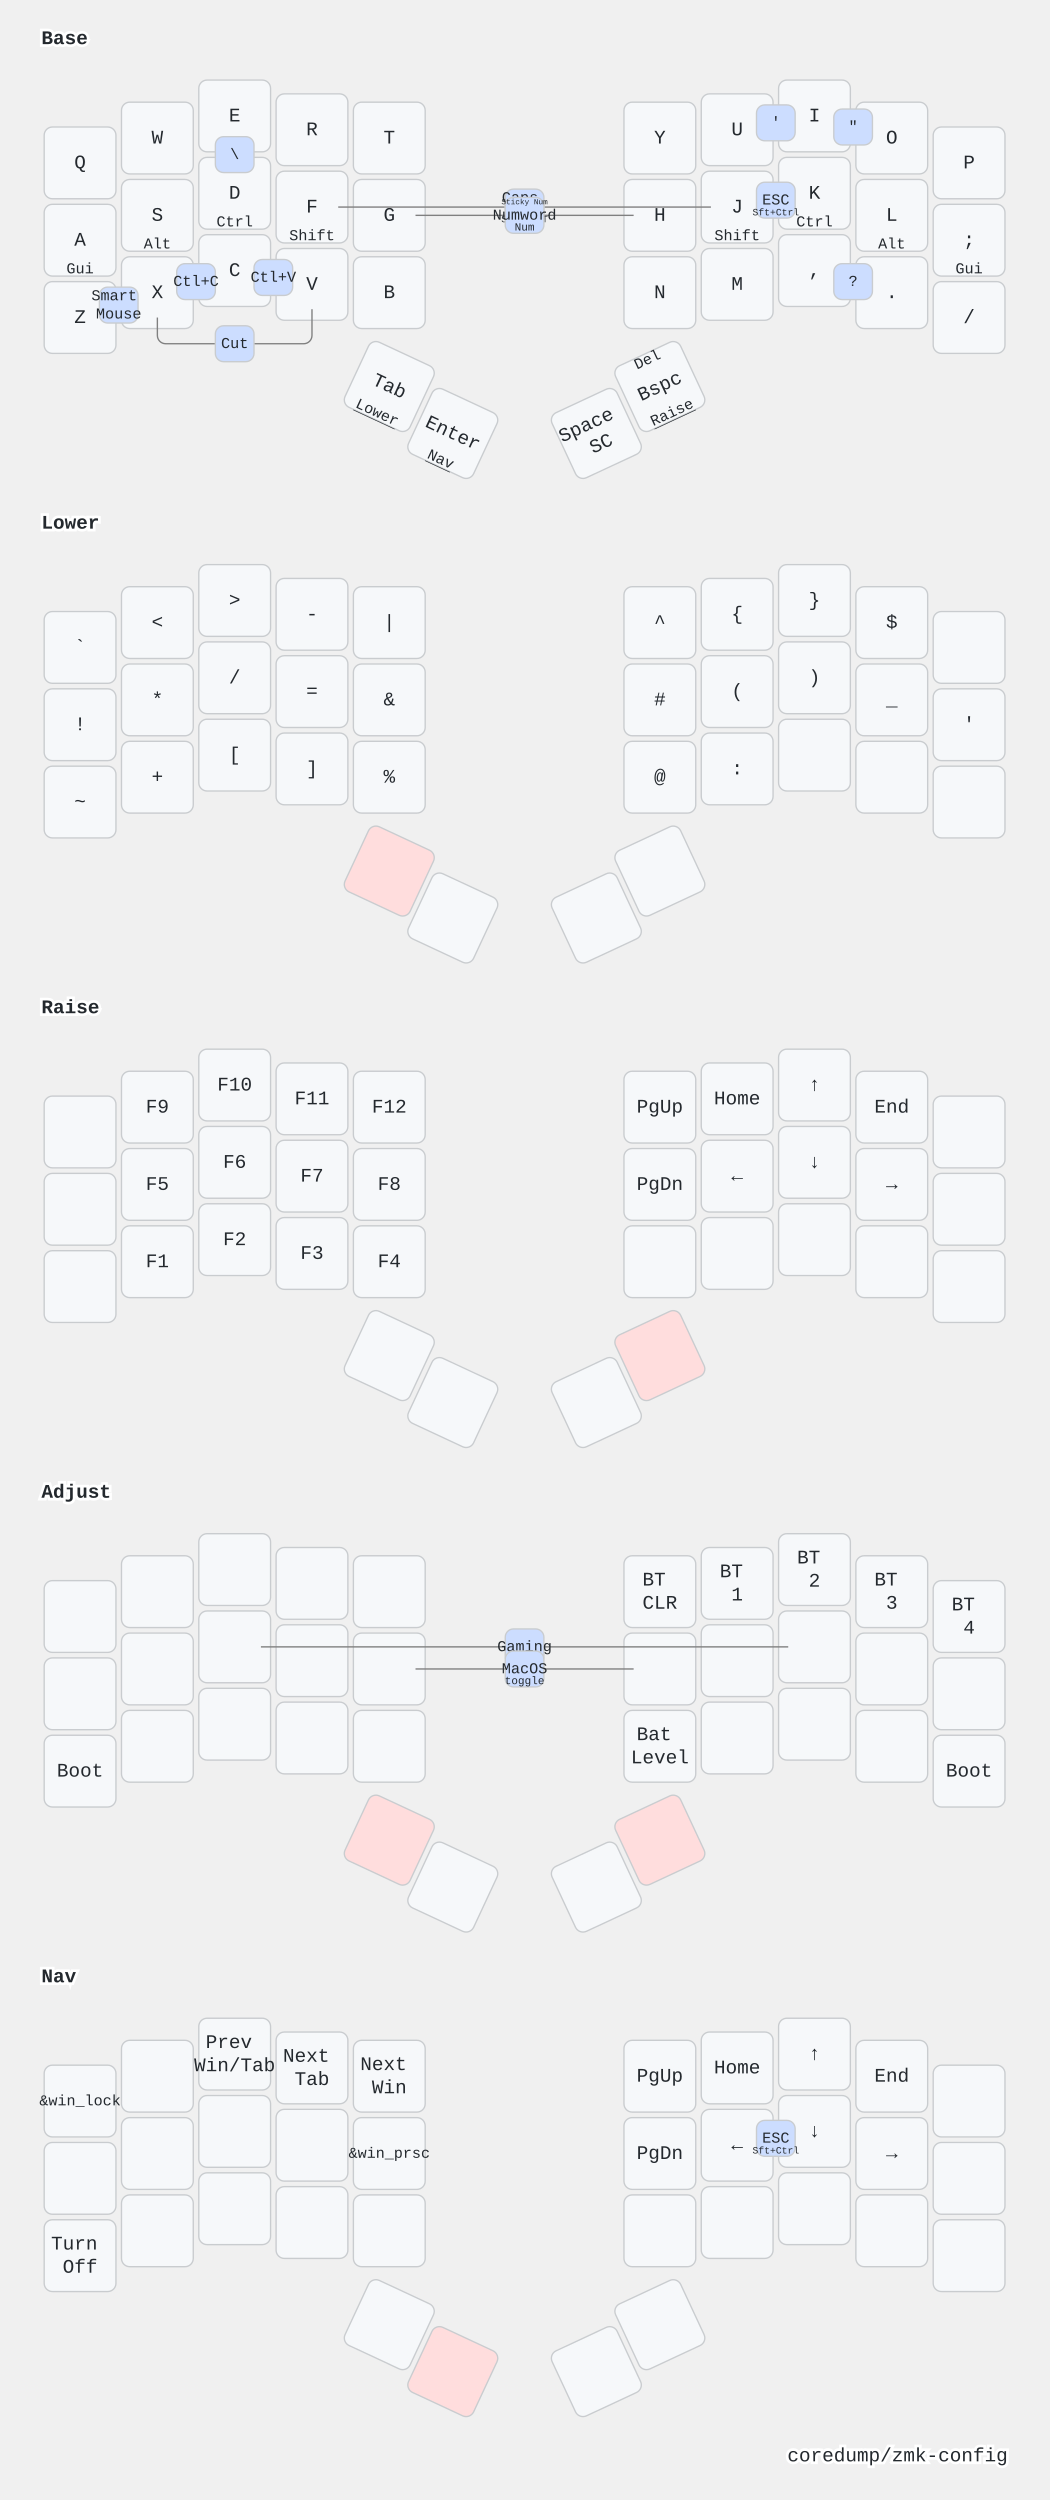
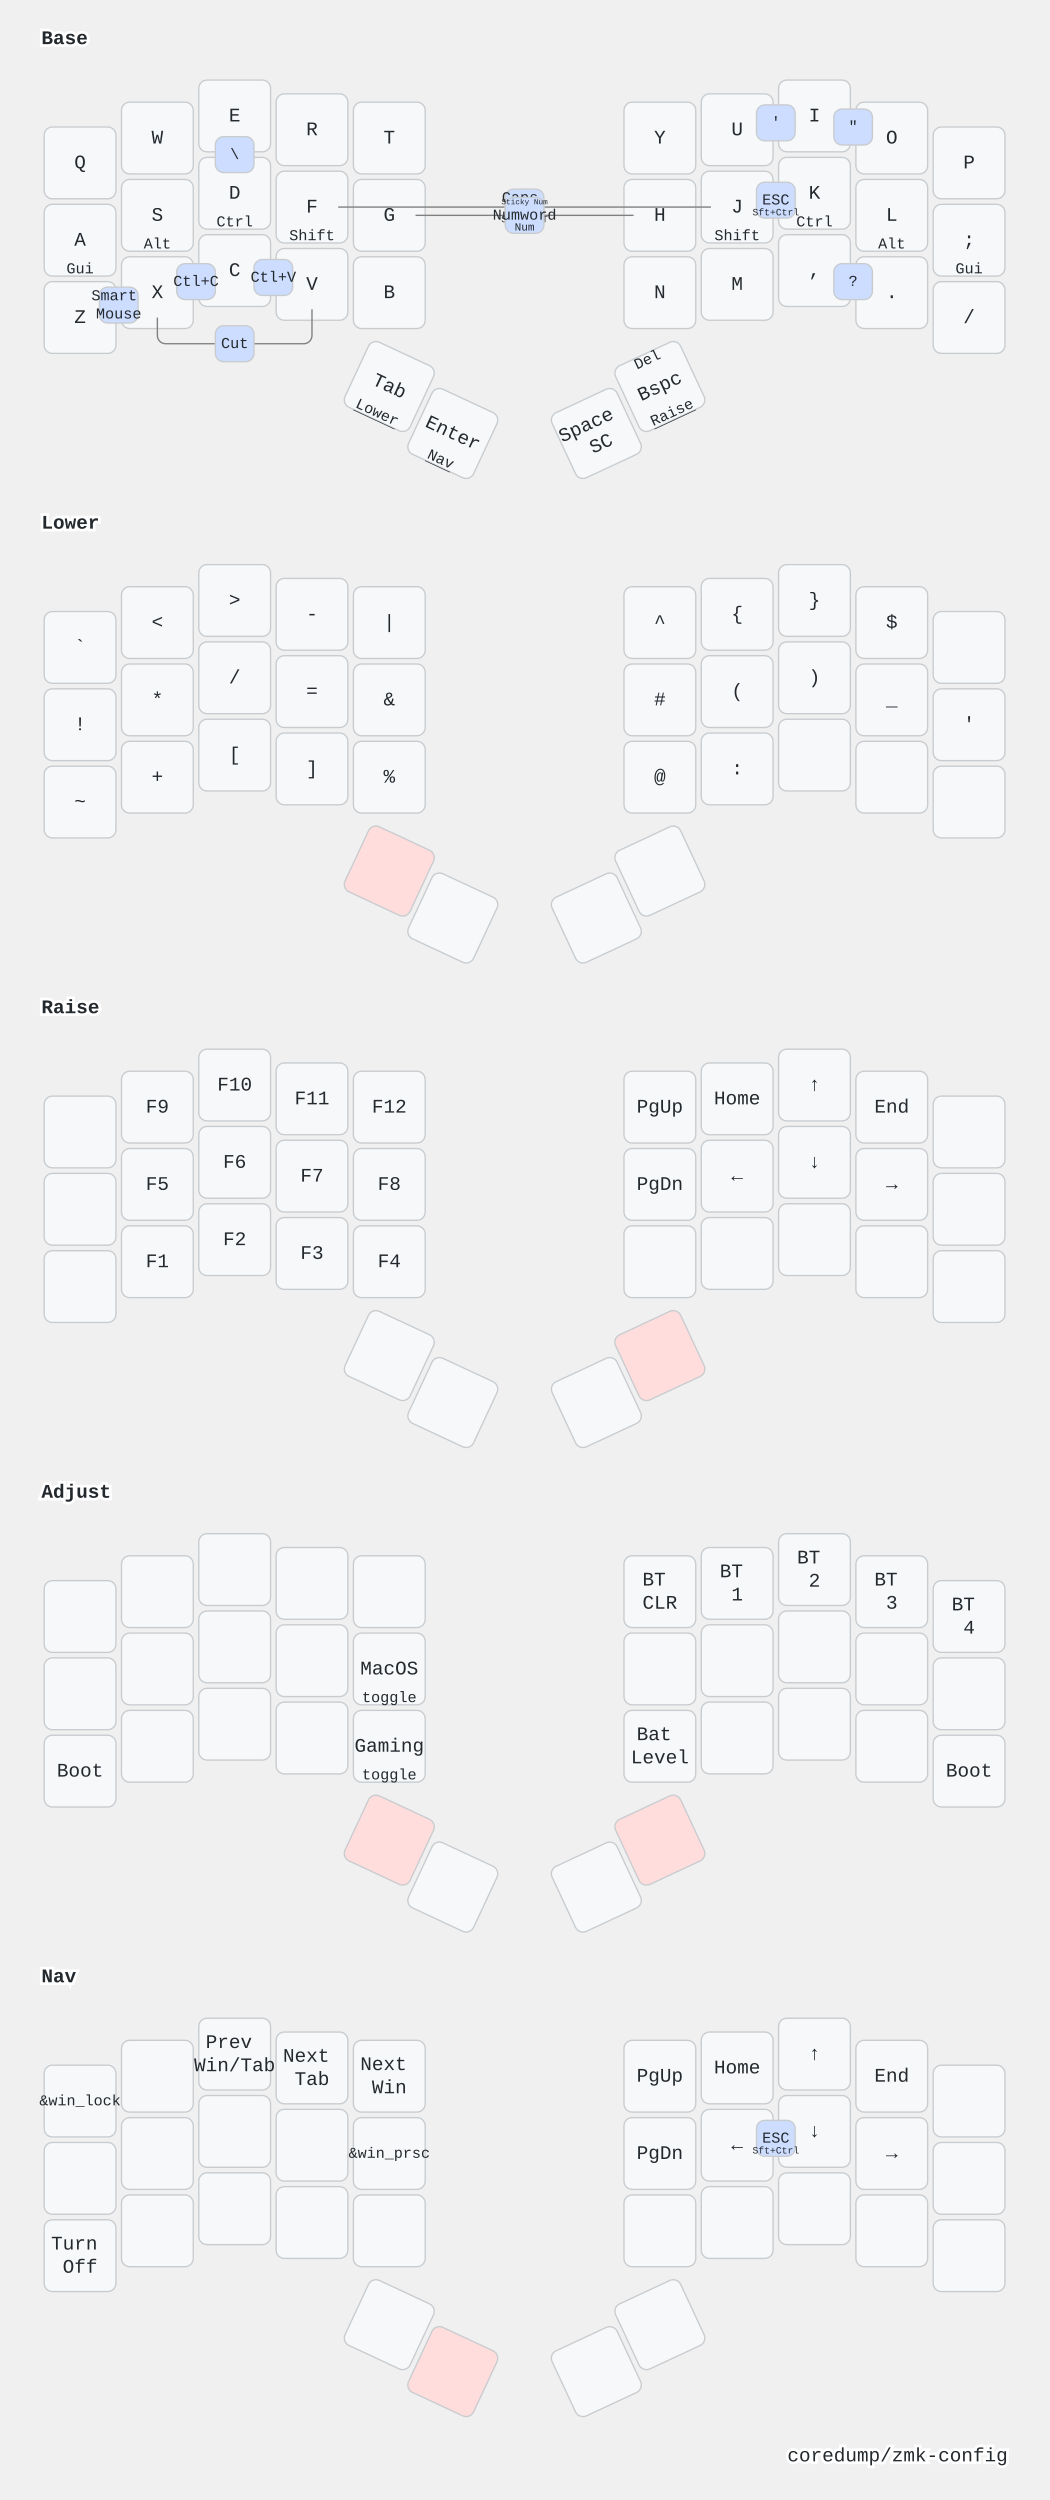
<svg xmlns="http://www.w3.org/2000/svg" width="760" height="1811" viewBox="0 0 760 1811" class="keymap">
  <style>/* inherit to force styles through use tags */
svg path {
    fill: inherit;
}

/* font and background color specifications */
svg.keymap {
    font-family: SFMono-Regular,Consolas,Liberation Mono,Menlo,monospace;
    font-size: 14px;
    font-kerning: normal;
    text-rendering: optimizeLegibility;
    fill: #24292e;
}

/* default key styling */
rect.key {
    fill: #f6f8fa;
}

rect.key, rect.combo {
    stroke: #c9cccf;
    stroke-width: 1;
}

/* default key side styling, only used is draw_key_sides is set */
rect.side {
    filter: brightness(90%);
}

/* color accent for combo boxes */
rect.combo, rect.combo-separate {
    fill: #cdf;
}

/* color accent for held keys */
rect.held, rect.combo.held {
    fill: #fdd;
}

/* color accent for ghost (optional) keys */
rect.ghost, rect.combo.ghost {
    stroke-dasharray: 4, 4;
    stroke-width: 2;
}

text {
    text-anchor: middle;
    dominant-baseline: middle;
}

/* styling for layer labels */
text.label {
    font-weight: bold;
    text-anchor: start;
    stroke: white;
    stroke-width: 4;
    paint-order: stroke;
}

/* styling for optional footer */
text.footer {
    text-anchor: end;
    dominant-baseline: auto;
    stroke: white;
    stroke-width: 4;
    paint-order: stroke;
}

/* styling for combo tap, and key non-tap label text */
text.combo, text.hold, text.shifted, text.left, text.right {
    font-size: 11px;
}

text.hold {
    text-anchor: middle;
    dominant-baseline: auto;
}

text.shifted {
    text-anchor: middle;
    dominant-baseline: hanging;
}

text.left {
    text-anchor: start;
}

text.right {
    text-anchor: end;
}

text.layer-activator {
    text-decoration: underline;
}

/* styling for hold/shifted label text in combo box */
text.combo.hold, text.combo.shifted, text.combo.left, text.combo.right {
    font-size: 8px;
}

/* lighter symbol for transparent keys */
text.trans {
    fill: #7b7e81;
}

/* styling for combo dendrons */
path.combo {
    stroke-width: 1;
    stroke: gray;
    fill: none;
}

/* Start Tabler Icons Cleanup */
/* cannot use height/width with glyphs */
.icon-tabler &gt; path {
    fill: inherit;
    stroke: inherit;
    stroke-width: 2;
}
/* hide tabler's default box */
.icon-tabler &gt; path[stroke="none"][fill="none"] {
    visibility: hidden;
}
/* End Tabler Icons Cleanup */

@media (prefers-color-scheme: dark) {
svg.keymap { fill: #d1d6db; }
rect.key { fill: #3f4750; }
rect.key, rect.combo { stroke: #60666c; }
rect.combo, rect.combo-separate { fill: #1f3d7a; }
rect.held, rect.combo.held { fill: #854747; }
text.label, text.footer { stroke: black; }
text.trans { fill: #7e8184; }
path.combo { stroke: #7f7f7f; }

}</style>
  <g transform="translate(30, 0)" class="layer-Base">
    <text x="0" y="28" class="label" id="Base">Base</text>
    <g transform="translate(0, 56)">
      <g transform="translate(28, 62)" class="key keypos-0">
        <rect rx="6" ry="6" x="-26" y="-26" width="52" height="52" class="key" />
        <text x="0" y="0" class="key tap">Q</text>
      </g>
      <g transform="translate(84, 44)" class="key keypos-1">
        <rect rx="6" ry="6" x="-26" y="-26" width="52" height="52" class="key" />
        <text x="0" y="0" class="key tap">W</text>
      </g>
      <g transform="translate(140, 28)" class="key keypos-2">
        <rect rx="6" ry="6" x="-26" y="-26" width="52" height="52" class="key" />
        <text x="0" y="0" class="key tap">E</text>
      </g>
      <g transform="translate(196, 38)" class="key keypos-3">
        <rect rx="6" ry="6" x="-26" y="-26" width="52" height="52" class="key" />
        <text x="0" y="0" class="key tap">R</text>
      </g>
      <g transform="translate(252, 44)" class="key keypos-4">
        <rect rx="6" ry="6" x="-26" y="-26" width="52" height="52" class="key" />
        <text x="0" y="0" class="key tap">T</text>
      </g>
      <g transform="translate(448, 44)" class="key keypos-5">
        <rect rx="6" ry="6" x="-26" y="-26" width="52" height="52" class="key" />
        <text x="0" y="0" class="key tap">Y</text>
      </g>
      <g transform="translate(504, 38)" class="key keypos-6">
        <rect rx="6" ry="6" x="-26" y="-26" width="52" height="52" class="key" />
        <text x="0" y="0" class="key tap">U</text>
      </g>
      <g transform="translate(560, 28)" class="key keypos-7">
        <rect rx="6" ry="6" x="-26" y="-26" width="52" height="52" class="key" />
        <text x="0" y="0" class="key tap">I</text>
      </g>
      <g transform="translate(616, 44)" class="key keypos-8">
        <rect rx="6" ry="6" x="-26" y="-26" width="52" height="52" class="key" />
        <text x="0" y="0" class="key tap">O</text>
      </g>
      <g transform="translate(672, 62)" class="key keypos-9">
        <rect rx="6" ry="6" x="-26" y="-26" width="52" height="52" class="key" />
        <text x="0" y="0" class="key tap">P</text>
      </g>
      <g transform="translate(28, 118)" class="key keypos-10">
        <rect rx="6" ry="6" x="-26" y="-26" width="52" height="52" class="key" />
        <text x="0" y="0" class="key tap">A</text>
        <text x="0" y="24" class="key hold">Gui</text>
      </g>
      <g transform="translate(84, 100)" class="key keypos-11">
        <rect rx="6" ry="6" x="-26" y="-26" width="52" height="52" class="key" />
        <text x="0" y="0" class="key tap">S</text>
        <text x="0" y="24" class="key hold">Alt</text>
      </g>
      <g transform="translate(140, 84)" class="key keypos-12">
        <rect rx="6" ry="6" x="-26" y="-26" width="52" height="52" class="key" />
        <text x="0" y="0" class="key tap">D</text>
        <text x="0" y="24" class="key hold">Ctrl</text>
      </g>
      <g transform="translate(196, 94)" class="key keypos-13">
        <rect rx="6" ry="6" x="-26" y="-26" width="52" height="52" class="key" />
        <text x="0" y="0" class="key tap">F</text>
        <text x="0" y="24" class="key hold">Shift</text>
      </g>
      <g transform="translate(252, 100)" class="key keypos-14">
        <rect rx="6" ry="6" x="-26" y="-26" width="52" height="52" class="key" />
        <text x="0" y="0" class="key tap">G</text>
      </g>
      <g transform="translate(448, 100)" class="key keypos-15">
        <rect rx="6" ry="6" x="-26" y="-26" width="52" height="52" class="key" />
        <text x="0" y="0" class="key tap">H</text>
      </g>
      <g transform="translate(504, 94)" class="key keypos-16">
        <rect rx="6" ry="6" x="-26" y="-26" width="52" height="52" class="key" />
        <text x="0" y="0" class="key tap">J</text>
        <text x="0" y="24" class="key hold">Shift</text>
      </g>
      <g transform="translate(560, 84)" class="key keypos-17">
        <rect rx="6" ry="6" x="-26" y="-26" width="52" height="52" class="key" />
        <text x="0" y="0" class="key tap">K</text>
        <text x="0" y="24" class="key hold">Ctrl</text>
      </g>
      <g transform="translate(616, 100)" class="key keypos-18">
        <rect rx="6" ry="6" x="-26" y="-26" width="52" height="52" class="key" />
        <text x="0" y="0" class="key tap">L</text>
        <text x="0" y="24" class="key hold">Alt</text>
      </g>
      <g transform="translate(672, 118)" class="key keypos-19">
        <rect rx="6" ry="6" x="-26" y="-26" width="52" height="52" class="key" />
        <text x="0" y="0" class="key tap">;</text>
        <text x="0" y="24" class="key hold">Gui</text>
      </g>
      <g transform="translate(28, 174)" class="key keypos-20">
        <rect rx="6" ry="6" x="-26" y="-26" width="52" height="52" class="key" />
        <text x="0" y="0" class="key tap">Z</text>
      </g>
      <g transform="translate(84, 156)" class="key keypos-21">
        <rect rx="6" ry="6" x="-26" y="-26" width="52" height="52" class="key" />
        <text x="0" y="0" class="key tap">X</text>
      </g>
      <g transform="translate(140, 140)" class="key keypos-22">
        <rect rx="6" ry="6" x="-26" y="-26" width="52" height="52" class="key" />
        <text x="0" y="0" class="key tap">C</text>
      </g>
      <g transform="translate(196, 150)" class="key keypos-23">
        <rect rx="6" ry="6" x="-26" y="-26" width="52" height="52" class="key" />
        <text x="0" y="0" class="key tap">V</text>
      </g>
      <g transform="translate(252, 156)" class="key keypos-24">
        <rect rx="6" ry="6" x="-26" y="-26" width="52" height="52" class="key" />
        <text x="0" y="0" class="key tap">B</text>
      </g>
      <g transform="translate(448, 156)" class="key keypos-25">
        <rect rx="6" ry="6" x="-26" y="-26" width="52" height="52" class="key" />
        <text x="0" y="0" class="key tap">N</text>
      </g>
      <g transform="translate(504, 150)" class="key keypos-26">
        <rect rx="6" ry="6" x="-26" y="-26" width="52" height="52" class="key" />
        <text x="0" y="0" class="key tap">M</text>
      </g>
      <g transform="translate(560, 140)" class="key keypos-27">
        <rect rx="6" ry="6" x="-26" y="-26" width="52" height="52" class="key" />
        <text x="0" y="0" class="key tap">,</text>
      </g>
      <g transform="translate(616, 156)" class="key keypos-28">
        <rect rx="6" ry="6" x="-26" y="-26" width="52" height="52" class="key" />
        <text x="0" y="0" class="key tap">.</text>
      </g>
      <g transform="translate(672, 174)" class="key keypos-29">
        <rect rx="6" ry="6" x="-26" y="-26" width="52" height="52" class="key" />
        <text x="0" y="0" class="key tap">/</text>
      </g>
      <g transform="translate(252, 224) rotate(25.0)" class="key keypos-30">
        <rect rx="6" ry="6" x="-26" y="-26" width="52" height="52" class="key" />
        <text x="0" y="0" class="key tap">Tab</text>
        <a href="#Lower">
          <text x="0" y="24" class="key hold layer-activator">Lower</text>
        </a>
      </g>
      <g transform="translate(298, 258) rotate(25.0)" class="key keypos-31">
        <rect rx="6" ry="6" x="-26" y="-26" width="52" height="52" class="key" />
        <text x="0" y="0" class="key tap">Enter</text>
        <a href="#Nav">
          <text x="0" y="24" class="key hold layer-activator">Nav</text>
        </a>
      </g>
      <g transform="translate(402, 258) rotate(-25.0)" class="key keypos-32">
        <rect rx="6" ry="6" x="-26" y="-26" width="52" height="52" class="key" />
        <text x="0" y="0" class="key tap">
          <tspan x="0" dy="-0.6em">Space</tspan>
          <tspan x="0" dy="1.2em">SC</tspan>
        </text>
      </g>
      <g transform="translate(448, 224) rotate(-25.0)" class="key keypos-33">
        <rect rx="6" ry="6" x="-26" y="-26" width="52" height="52" class="key" />
        <text x="0" y="0" class="key tap">Bspc</text>
        <a href="#Raise">
          <text x="0" y="24" class="key hold layer-activator">Raise</text>
        </a>
        <text x="0" y="-24" class="key shifted">Del</text>
      </g>
      <g class="combo combopos-0">
        <rect rx="6" ry="6" x="518" y="76" width="28" height="26" class="combo" />
        <text x="532" y="89" class="combo tap">ESC</text>
        <text x="532" y="100" class="combo hold">
          <tspan style="font-size: 88%">Sft+Ctrl</tspan>
        </text>
      </g>
      <g class="combo combopos-1">
        <path d="M350,94 l-135,0" class="combo" />
        <path d="M350,94 l135,0" class="combo" />
        <rect rx="6" ry="6" x="336" y="81" width="28" height="26" class="combo" />
        <text x="350" y="94" class="combo tap">
          <tspan x="350" dy="-0.6em">Caps</tspan>
          <tspan x="350" dy="1.2em">Word</tspan>
        </text>
        <text x="350" y="105" class="combo hold">
          <tspan style="font-size: 88%">Sft+RSFT</tspan>
        </text>
      </g>
      <g class="combo combopos-2">
        <rect rx="6" ry="6" x="42" y="152" width="28" height="26" class="combo" />
        <text x="56" y="165" class="combo tap">
          <tspan x="56" dy="-0.6em">Smart</tspan>
          <tspan x="56" dy="1.2em">Mouse</tspan>
        </text>
      </g>
      <g class="combo combopos-3">
        <path d="M140,193 h-50 a6.0,6.0 0 0 1 -6.0,-6.0 v-13" class="combo" />
        <path d="M140,193 h50 a6.0,6.0 0 0 0 6.0,-6.0 v-19" class="combo" />
        <rect rx="6" ry="6" x="126" y="180" width="28" height="26" class="combo" />
        <text x="140" y="193" class="combo tap">Cut</text>
      </g>
      <g class="combo combopos-4">
        <rect rx="6" ry="6" x="98" y="135" width="28" height="26" class="combo" />
        <text x="112" y="148" class="combo tap">Ctl+C</text>
      </g>
      <g class="combo combopos-5">
        <rect rx="6" ry="6" x="154" y="132" width="28" height="26" class="combo" />
        <text x="168" y="145" class="combo tap">Ctl+V</text>
      </g>
      <g class="combo combopos-6">
        <rect rx="6" ry="6" x="518" y="20" width="28" height="26" class="combo" />
        <text x="532" y="33" class="combo tap">'</text>
      </g>
      <g class="combo combopos-7">
        <rect rx="6" ry="6" x="574" y="23" width="28" height="26" class="combo" />
        <text x="588" y="36" class="combo tap">"</text>
      </g>
      <g class="combo combopos-8">
        <rect rx="6" ry="6" x="574" y="135" width="28" height="26" class="combo" />
        <text x="588" y="148" class="combo tap">?</text>
      </g>
      <g class="combo combopos-9">
        <rect rx="6" ry="6" x="126" y="43" width="28" height="26" class="combo" />
        <text x="140" y="56" class="combo tap">\</text>
      </g>
      <g class="combo combopos-10">
        <path d="M350,100 l-79,0" class="combo" />
        <path d="M350,100 l79,0" class="combo" />
        <rect rx="6" ry="6" x="336" y="87" width="28" height="26" class="combo" />
        <text x="350" y="100" class="combo tap">Numword</text>
        <text x="350" y="111" class="combo hold">Num</text>
        <text x="350" y="89" class="combo shifted">
          <tspan style="font-size: 70%">Sticky Num</tspan>
        </text>
      </g>
    </g>
  </g>
  <g transform="translate(30, 351)" class="layer-Lower">
    <text x="0" y="28" class="label" id="Lower">Lower</text>
    <g transform="translate(0, 56)">
      <g transform="translate(28, 62)" class="key keypos-0">
        <rect rx="6" ry="6" x="-26" y="-26" width="52" height="52" class="key" />
        <text x="0" y="0" class="key tap">`</text>
      </g>
      <g transform="translate(84, 44)" class="key keypos-1">
        <rect rx="6" ry="6" x="-26" y="-26" width="52" height="52" class="key" />
        <text x="0" y="0" class="key tap">&lt;</text>
      </g>
      <g transform="translate(140, 28)" class="key keypos-2">
        <rect rx="6" ry="6" x="-26" y="-26" width="52" height="52" class="key" />
        <text x="0" y="0" class="key tap">&gt;</text>
      </g>
      <g transform="translate(196, 38)" class="key keypos-3">
        <rect rx="6" ry="6" x="-26" y="-26" width="52" height="52" class="key" />
        <text x="0" y="0" class="key tap">-</text>
      </g>
      <g transform="translate(252, 44)" class="key keypos-4">
        <rect rx="6" ry="6" x="-26" y="-26" width="52" height="52" class="key" />
        <text x="0" y="0" class="key tap">|</text>
      </g>
      <g transform="translate(448, 44)" class="key keypos-5">
        <rect rx="6" ry="6" x="-26" y="-26" width="52" height="52" class="key" />
        <text x="0" y="0" class="key tap">^</text>
      </g>
      <g transform="translate(504, 38)" class="key keypos-6">
        <rect rx="6" ry="6" x="-26" y="-26" width="52" height="52" class="key" />
        <text x="0" y="0" class="key tap">{</text>
      </g>
      <g transform="translate(560, 28)" class="key keypos-7">
        <rect rx="6" ry="6" x="-26" y="-26" width="52" height="52" class="key" />
        <text x="0" y="0" class="key tap">}</text>
      </g>
      <g transform="translate(616, 44)" class="key keypos-8">
        <rect rx="6" ry="6" x="-26" y="-26" width="52" height="52" class="key" />
        <text x="0" y="0" class="key tap">$</text>
      </g>
      <g transform="translate(672, 62)" class="key trans keypos-9">
        <rect rx="6" ry="6" x="-26" y="-26" width="52" height="52" class="key trans" />
      </g>
      <g transform="translate(28, 118)" class="key keypos-10">
        <rect rx="6" ry="6" x="-26" y="-26" width="52" height="52" class="key" />
        <text x="0" y="0" class="key tap">!</text>
      </g>
      <g transform="translate(84, 100)" class="key keypos-11">
        <rect rx="6" ry="6" x="-26" y="-26" width="52" height="52" class="key" />
        <text x="0" y="0" class="key tap">*</text>
      </g>
      <g transform="translate(140, 84)" class="key keypos-12">
        <rect rx="6" ry="6" x="-26" y="-26" width="52" height="52" class="key" />
        <text x="0" y="0" class="key tap">/</text>
      </g>
      <g transform="translate(196, 94)" class="key keypos-13">
        <rect rx="6" ry="6" x="-26" y="-26" width="52" height="52" class="key" />
        <text x="0" y="0" class="key tap">=</text>
      </g>
      <g transform="translate(252, 100)" class="key keypos-14">
        <rect rx="6" ry="6" x="-26" y="-26" width="52" height="52" class="key" />
        <text x="0" y="0" class="key tap">&amp;</text>
      </g>
      <g transform="translate(448, 100)" class="key keypos-15">
        <rect rx="6" ry="6" x="-26" y="-26" width="52" height="52" class="key" />
        <text x="0" y="0" class="key tap">#</text>
      </g>
      <g transform="translate(504, 94)" class="key keypos-16">
        <rect rx="6" ry="6" x="-26" y="-26" width="52" height="52" class="key" />
        <text x="0" y="0" class="key tap">(</text>
      </g>
      <g transform="translate(560, 84)" class="key keypos-17">
        <rect rx="6" ry="6" x="-26" y="-26" width="52" height="52" class="key" />
        <text x="0" y="0" class="key tap">)</text>
      </g>
      <g transform="translate(616, 100)" class="key keypos-18">
        <rect rx="6" ry="6" x="-26" y="-26" width="52" height="52" class="key" />
        <text x="0" y="0" class="key tap">_</text>
      </g>
      <g transform="translate(672, 118)" class="key keypos-19">
        <rect rx="6" ry="6" x="-26" y="-26" width="52" height="52" class="key" />
        <text x="0" y="0" class="key tap">'</text>
      </g>
      <g transform="translate(28, 174)" class="key keypos-20">
        <rect rx="6" ry="6" x="-26" y="-26" width="52" height="52" class="key" />
        <text x="0" y="0" class="key tap">~</text>
      </g>
      <g transform="translate(84, 156)" class="key keypos-21">
        <rect rx="6" ry="6" x="-26" y="-26" width="52" height="52" class="key" />
        <text x="0" y="0" class="key tap">+</text>
      </g>
      <g transform="translate(140, 140)" class="key keypos-22">
        <rect rx="6" ry="6" x="-26" y="-26" width="52" height="52" class="key" />
        <text x="0" y="0" class="key tap">[</text>
      </g>
      <g transform="translate(196, 150)" class="key keypos-23">
        <rect rx="6" ry="6" x="-26" y="-26" width="52" height="52" class="key" />
        <text x="0" y="0" class="key tap">]</text>
      </g>
      <g transform="translate(252, 156)" class="key keypos-24">
        <rect rx="6" ry="6" x="-26" y="-26" width="52" height="52" class="key" />
        <text x="0" y="0" class="key tap">%</text>
      </g>
      <g transform="translate(448, 156)" class="key keypos-25">
        <rect rx="6" ry="6" x="-26" y="-26" width="52" height="52" class="key" />
        <text x="0" y="0" class="key tap">@</text>
      </g>
      <g transform="translate(504, 150)" class="key keypos-26">
        <rect rx="6" ry="6" x="-26" y="-26" width="52" height="52" class="key" />
        <text x="0" y="0" class="key tap">:</text>
      </g>
      <g transform="translate(560, 140)" class="key trans keypos-27">
        <rect rx="6" ry="6" x="-26" y="-26" width="52" height="52" class="key trans" />
      </g>
      <g transform="translate(616, 156)" class="key trans keypos-28">
        <rect rx="6" ry="6" x="-26" y="-26" width="52" height="52" class="key trans" />
      </g>
      <g transform="translate(672, 174)" class="key trans keypos-29">
        <rect rx="6" ry="6" x="-26" y="-26" width="52" height="52" class="key trans" />
      </g>
      <g transform="translate(252, 224) rotate(25.0)" class="key held keypos-30">
        <rect rx="6" ry="6" x="-26" y="-26" width="52" height="52" class="key held" />
      </g>
      <g transform="translate(298, 258) rotate(25.0)" class="key trans keypos-31">
        <rect rx="6" ry="6" x="-26" y="-26" width="52" height="52" class="key trans" />
      </g>
      <g transform="translate(402, 258) rotate(-25.0)" class="key trans keypos-32">
        <rect rx="6" ry="6" x="-26" y="-26" width="52" height="52" class="key trans" />
      </g>
      <g transform="translate(448, 224) rotate(-25.0)" class="key trans keypos-33">
        <rect rx="6" ry="6" x="-26" y="-26" width="52" height="52" class="key trans" />
      </g>
    </g>
  </g>
  <g transform="translate(30, 702)" class="layer-Raise">
    <text x="0" y="28" class="label" id="Raise">Raise</text>
    <g transform="translate(0, 56)">
      <g transform="translate(28, 62)" class="key trans keypos-0">
        <rect rx="6" ry="6" x="-26" y="-26" width="52" height="52" class="key trans" />
      </g>
      <g transform="translate(84, 44)" class="key keypos-1">
        <rect rx="6" ry="6" x="-26" y="-26" width="52" height="52" class="key" />
        <text x="0" y="0" class="key tap">F9</text>
      </g>
      <g transform="translate(140, 28)" class="key keypos-2">
        <rect rx="6" ry="6" x="-26" y="-26" width="52" height="52" class="key" />
        <text x="0" y="0" class="key tap">F10</text>
      </g>
      <g transform="translate(196, 38)" class="key keypos-3">
        <rect rx="6" ry="6" x="-26" y="-26" width="52" height="52" class="key" />
        <text x="0" y="0" class="key tap">F11</text>
      </g>
      <g transform="translate(252, 44)" class="key keypos-4">
        <rect rx="6" ry="6" x="-26" y="-26" width="52" height="52" class="key" />
        <text x="0" y="0" class="key tap">F12</text>
      </g>
      <g transform="translate(448, 44)" class="key keypos-5">
        <rect rx="6" ry="6" x="-26" y="-26" width="52" height="52" class="key" />
        <text x="0" y="0" class="key tap">PgUp</text>
      </g>
      <g transform="translate(504, 38)" class="key keypos-6">
        <rect rx="6" ry="6" x="-26" y="-26" width="52" height="52" class="key" />
        <text x="0" y="0" class="key tap">Home</text>
      </g>
      <g transform="translate(560, 28)" class="key keypos-7">
        <rect rx="6" ry="6" x="-26" y="-26" width="52" height="52" class="key" />
        <text x="0" y="0" class="key tap">↑</text>
      </g>
      <g transform="translate(616, 44)" class="key keypos-8">
        <rect rx="6" ry="6" x="-26" y="-26" width="52" height="52" class="key" />
        <text x="0" y="0" class="key tap">End</text>
      </g>
      <g transform="translate(672, 62)" class="key trans keypos-9">
        <rect rx="6" ry="6" x="-26" y="-26" width="52" height="52" class="key trans" />
      </g>
      <g transform="translate(28, 118)" class="key trans keypos-10">
        <rect rx="6" ry="6" x="-26" y="-26" width="52" height="52" class="key trans" />
      </g>
      <g transform="translate(84, 100)" class="key keypos-11">
        <rect rx="6" ry="6" x="-26" y="-26" width="52" height="52" class="key" />
        <text x="0" y="0" class="key tap">F5</text>
      </g>
      <g transform="translate(140, 84)" class="key keypos-12">
        <rect rx="6" ry="6" x="-26" y="-26" width="52" height="52" class="key" />
        <text x="0" y="0" class="key tap">F6</text>
      </g>
      <g transform="translate(196, 94)" class="key keypos-13">
        <rect rx="6" ry="6" x="-26" y="-26" width="52" height="52" class="key" />
        <text x="0" y="0" class="key tap">F7</text>
      </g>
      <g transform="translate(252, 100)" class="key keypos-14">
        <rect rx="6" ry="6" x="-26" y="-26" width="52" height="52" class="key" />
        <text x="0" y="0" class="key tap">F8</text>
      </g>
      <g transform="translate(448, 100)" class="key keypos-15">
        <rect rx="6" ry="6" x="-26" y="-26" width="52" height="52" class="key" />
        <text x="0" y="0" class="key tap">PgDn</text>
      </g>
      <g transform="translate(504, 94)" class="key keypos-16">
        <rect rx="6" ry="6" x="-26" y="-26" width="52" height="52" class="key" />
        <text x="0" y="0" class="key tap">←</text>
      </g>
      <g transform="translate(560, 84)" class="key keypos-17">
        <rect rx="6" ry="6" x="-26" y="-26" width="52" height="52" class="key" />
        <text x="0" y="0" class="key tap">↓</text>
      </g>
      <g transform="translate(616, 100)" class="key keypos-18">
        <rect rx="6" ry="6" x="-26" y="-26" width="52" height="52" class="key" />
        <text x="0" y="0" class="key tap">→</text>
      </g>
      <g transform="translate(672, 118)" class="key trans keypos-19">
        <rect rx="6" ry="6" x="-26" y="-26" width="52" height="52" class="key trans" />
      </g>
      <g transform="translate(28, 174)" class="key trans keypos-20">
        <rect rx="6" ry="6" x="-26" y="-26" width="52" height="52" class="key trans" />
      </g>
      <g transform="translate(84, 156)" class="key keypos-21">
        <rect rx="6" ry="6" x="-26" y="-26" width="52" height="52" class="key" />
        <text x="0" y="0" class="key tap">F1</text>
      </g>
      <g transform="translate(140, 140)" class="key keypos-22">
        <rect rx="6" ry="6" x="-26" y="-26" width="52" height="52" class="key" />
        <text x="0" y="0" class="key tap">F2</text>
      </g>
      <g transform="translate(196, 150)" class="key keypos-23">
        <rect rx="6" ry="6" x="-26" y="-26" width="52" height="52" class="key" />
        <text x="0" y="0" class="key tap">F3</text>
      </g>
      <g transform="translate(252, 156)" class="key keypos-24">
        <rect rx="6" ry="6" x="-26" y="-26" width="52" height="52" class="key" />
        <text x="0" y="0" class="key tap">F4</text>
      </g>
      <g transform="translate(448, 156)" class="key trans keypos-25">
        <rect rx="6" ry="6" x="-26" y="-26" width="52" height="52" class="key trans" />
      </g>
      <g transform="translate(504, 150)" class="key trans keypos-26">
        <rect rx="6" ry="6" x="-26" y="-26" width="52" height="52" class="key trans" />
      </g>
      <g transform="translate(560, 140)" class="key trans keypos-27">
        <rect rx="6" ry="6" x="-26" y="-26" width="52" height="52" class="key trans" />
      </g>
      <g transform="translate(616, 156)" class="key trans keypos-28">
        <rect rx="6" ry="6" x="-26" y="-26" width="52" height="52" class="key trans" />
      </g>
      <g transform="translate(672, 174)" class="key trans keypos-29">
        <rect rx="6" ry="6" x="-26" y="-26" width="52" height="52" class="key trans" />
      </g>
      <g transform="translate(252, 224) rotate(25.0)" class="key trans keypos-30">
        <rect rx="6" ry="6" x="-26" y="-26" width="52" height="52" class="key trans" />
      </g>
      <g transform="translate(298, 258) rotate(25.0)" class="key trans keypos-31">
        <rect rx="6" ry="6" x="-26" y="-26" width="52" height="52" class="key trans" />
      </g>
      <g transform="translate(402, 258) rotate(-25.0)" class="key trans keypos-32">
        <rect rx="6" ry="6" x="-26" y="-26" width="52" height="52" class="key trans" />
      </g>
      <g transform="translate(448, 224) rotate(-25.0)" class="key held keypos-33">
        <rect rx="6" ry="6" x="-26" y="-26" width="52" height="52" class="key held" />
      </g>
    </g>
  </g>
  <g transform="translate(30, 1053)" class="layer-Adjust">
    <text x="0" y="28" class="label" id="Adjust">Adjust</text>
    <g transform="translate(0, 56)">
      <g transform="translate(28, 62)" class="key trans keypos-0">
        <rect rx="6" ry="6" x="-26" y="-26" width="52" height="52" class="key trans" />
      </g>
      <g transform="translate(84, 44)" class="key trans keypos-1">
        <rect rx="6" ry="6" x="-26" y="-26" width="52" height="52" class="key trans" />
      </g>
      <g transform="translate(140, 28)" class="key trans keypos-2">
        <rect rx="6" ry="6" x="-26" y="-26" width="52" height="52" class="key trans" />
      </g>
      <g transform="translate(196, 38)" class="key trans keypos-3">
        <rect rx="6" ry="6" x="-26" y="-26" width="52" height="52" class="key trans" />
      </g>
      <g transform="translate(252, 44)" class="key trans keypos-4">
        <rect rx="6" ry="6" x="-26" y="-26" width="52" height="52" class="key trans" />
      </g>
      <g transform="translate(448, 44)" class="key keypos-5">
        <rect rx="6" ry="6" x="-26" y="-26" width="52" height="52" class="key" />
        <text x="0" y="0" class="key tap">
          <tspan x="0" dy="-0.6em">BT</tspan>
          <tspan x="0" dy="1.2em">CLR</tspan>
        </text>
      </g>
      <g transform="translate(504, 38)" class="key keypos-6">
        <rect rx="6" ry="6" x="-26" y="-26" width="52" height="52" class="key" />
        <text x="0" y="0" class="key tap">
          <tspan x="0" dy="-0.6em">BT</tspan>
          <tspan x="0" dy="1.2em">1</tspan>
        </text>
      </g>
      <g transform="translate(560, 28)" class="key keypos-7">
        <rect rx="6" ry="6" x="-26" y="-26" width="52" height="52" class="key" />
        <text x="0" y="0" class="key tap">
          <tspan x="0" dy="-0.6em">BT</tspan>
          <tspan x="0" dy="1.2em">2</tspan>
        </text>
      </g>
      <g transform="translate(616, 44)" class="key keypos-8">
        <rect rx="6" ry="6" x="-26" y="-26" width="52" height="52" class="key" />
        <text x="0" y="0" class="key tap">
          <tspan x="0" dy="-0.6em">BT</tspan>
          <tspan x="0" dy="1.2em">3</tspan>
        </text>
      </g>
      <g transform="translate(672, 62)" class="key keypos-9">
        <rect rx="6" ry="6" x="-26" y="-26" width="52" height="52" class="key" />
        <text x="0" y="0" class="key tap">
          <tspan x="0" dy="-0.6em">BT</tspan>
          <tspan x="0" dy="1.2em">4</tspan>
        </text>
      </g>
      <g transform="translate(28, 118)" class="key trans keypos-10">
        <rect rx="6" ry="6" x="-26" y="-26" width="52" height="52" class="key trans" />
      </g>
      <g transform="translate(84, 100)" class="key trans keypos-11">
        <rect rx="6" ry="6" x="-26" y="-26" width="52" height="52" class="key trans" />
      </g>
      <g transform="translate(140, 84)" class="key trans keypos-12">
        <rect rx="6" ry="6" x="-26" y="-26" width="52" height="52" class="key trans" />
      </g>
      <g transform="translate(196, 94)" class="key trans keypos-13">
        <rect rx="6" ry="6" x="-26" y="-26" width="52" height="52" class="key trans" />
      </g>
-       <g transform="translate(252, 100)" class="key trans keypos-14">
-         <rect rx="6" ry="6" x="-26" y="-26" width="52" height="52" class="key trans" />
+       <g transform="translate(252, 100)" class="key keypos-14">
+         <rect rx="6" ry="6" x="-26" y="-26" width="52" height="52" class="key" />
+         <text x="0" y="0" class="key tap">MacOS</text>
+         <text x="0" y="24" class="key hold">toggle</text>
      </g>
      <g transform="translate(448, 100)" class="key trans keypos-15">
        <rect rx="6" ry="6" x="-26" y="-26" width="52" height="52" class="key trans" />
      </g>
      <g transform="translate(504, 94)" class="key trans keypos-16">
        <rect rx="6" ry="6" x="-26" y="-26" width="52" height="52" class="key trans" />
      </g>
      <g transform="translate(560, 84)" class="key trans keypos-17">
        <rect rx="6" ry="6" x="-26" y="-26" width="52" height="52" class="key trans" />
      </g>
      <g transform="translate(616, 100)" class="key trans keypos-18">
        <rect rx="6" ry="6" x="-26" y="-26" width="52" height="52" class="key trans" />
      </g>
      <g transform="translate(672, 118)" class="key trans keypos-19">
        <rect rx="6" ry="6" x="-26" y="-26" width="52" height="52" class="key trans" />
      </g>
      <g transform="translate(28, 174)" class="key keypos-20">
        <rect rx="6" ry="6" x="-26" y="-26" width="52" height="52" class="key" />
        <text x="0" y="0" class="key tap">Boot</text>
      </g>
      <g transform="translate(84, 156)" class="key trans keypos-21">
        <rect rx="6" ry="6" x="-26" y="-26" width="52" height="52" class="key trans" />
      </g>
      <g transform="translate(140, 140)" class="key trans keypos-22">
        <rect rx="6" ry="6" x="-26" y="-26" width="52" height="52" class="key trans" />
      </g>
      <g transform="translate(196, 150)" class="key trans keypos-23">
        <rect rx="6" ry="6" x="-26" y="-26" width="52" height="52" class="key trans" />
      </g>
-       <g transform="translate(252, 156)" class="key trans keypos-24">
-         <rect rx="6" ry="6" x="-26" y="-26" width="52" height="52" class="key trans" />
+       <g transform="translate(252, 156)" class="key keypos-24">
+         <rect rx="6" ry="6" x="-26" y="-26" width="52" height="52" class="key" />
+         <text x="0" y="0" class="key tap">Gaming</text>
+         <text x="0" y="24" class="key hold">toggle</text>
      </g>
      <g transform="translate(448, 156)" class="key keypos-25">
        <rect rx="6" ry="6" x="-26" y="-26" width="52" height="52" class="key" />
        <text x="0" y="0" class="key tap">
          <tspan x="0" dy="-0.6em">Bat</tspan>
          <tspan x="0" dy="1.2em">Level</tspan>
        </text>
      </g>
      <g transform="translate(504, 150)" class="key trans keypos-26">
        <rect rx="6" ry="6" x="-26" y="-26" width="52" height="52" class="key trans" />
      </g>
      <g transform="translate(560, 140)" class="key trans keypos-27">
        <rect rx="6" ry="6" x="-26" y="-26" width="52" height="52" class="key trans" />
      </g>
      <g transform="translate(616, 156)" class="key trans keypos-28">
        <rect rx="6" ry="6" x="-26" y="-26" width="52" height="52" class="key trans" />
      </g>
      <g transform="translate(672, 174)" class="key keypos-29">
        <rect rx="6" ry="6" x="-26" y="-26" width="52" height="52" class="key" />
        <text x="0" y="0" class="key tap">Boot</text>
      </g>
      <g transform="translate(252, 224) rotate(25.0)" class="key held keypos-30">
        <rect rx="6" ry="6" x="-26" y="-26" width="52" height="52" class="key held" />
      </g>
      <g transform="translate(298, 258) rotate(25.0)" class="key trans keypos-31">
        <rect rx="6" ry="6" x="-26" y="-26" width="52" height="52" class="key trans" />
      </g>
      <g transform="translate(402, 258) rotate(-25.0)" class="key trans keypos-32">
        <rect rx="6" ry="6" x="-26" y="-26" width="52" height="52" class="key trans" />
      </g>
      <g transform="translate(448, 224) rotate(-25.0)" class="key held keypos-33">
        <rect rx="6" ry="6" x="-26" y="-26" width="52" height="52" class="key held" />
-       </g>
-       <g class="combo combopos-0">
-         <path d="M350,84 l-191,0" class="combo" />
-         <path d="M350,84 l191,0" class="combo" />
-         <rect rx="6" ry="6" x="336" y="71" width="28" height="26" class="combo" />
-         <text x="350" y="84" class="combo tap">Gaming</text>
-         <text x="350" y="95" class="combo hold">toggle</text>
-       </g>
-       <g class="combo combopos-1">
-         <path d="M350,100 l-79,0" class="combo" />
-         <path d="M350,100 l79,0" class="combo" />
-         <rect rx="6" ry="6" x="336" y="87" width="28" height="26" class="combo" />
-         <text x="350" y="100" class="combo tap">MacOS</text>
-         <text x="350" y="111" class="combo hold">toggle</text>
      </g>
    </g>
  </g>
  <g transform="translate(30, 1404)" class="layer-Nav">
    <text x="0" y="28" class="label" id="Nav">Nav</text>
    <g transform="translate(0, 56)">
      <g transform="translate(28, 62)" class="key keypos-0">
        <rect rx="6" ry="6" x="-26" y="-26" width="52" height="52" class="key" />
        <text x="0" y="0" class="key tap">
          <tspan style="font-size: 78%">&amp;win_lock</tspan>
        </text>
      </g>
      <g transform="translate(84, 44)" class="key trans keypos-1">
        <rect rx="6" ry="6" x="-26" y="-26" width="52" height="52" class="key trans" />
      </g>
      <g transform="translate(140, 28)" class="key keypos-2">
        <rect rx="6" ry="6" x="-26" y="-26" width="52" height="52" class="key" />
        <text x="0" y="0" class="key tap">
          <tspan x="0" dy="-0.6em">Prev</tspan>
          <tspan x="0" dy="1.2em">Win/Tab</tspan>
        </text>
      </g>
      <g transform="translate(196, 38)" class="key keypos-3">
        <rect rx="6" ry="6" x="-26" y="-26" width="52" height="52" class="key" />
        <text x="0" y="0" class="key tap">
          <tspan x="0" dy="-0.6em">Next</tspan>
          <tspan x="0" dy="1.2em">Tab</tspan>
        </text>
      </g>
      <g transform="translate(252, 44)" class="key keypos-4">
        <rect rx="6" ry="6" x="-26" y="-26" width="52" height="52" class="key" />
        <text x="0" y="0" class="key tap">
          <tspan x="0" dy="-0.6em">Next</tspan>
          <tspan x="0" dy="1.2em">Win</tspan>
        </text>
      </g>
      <g transform="translate(448, 44)" class="key keypos-5">
        <rect rx="6" ry="6" x="-26" y="-26" width="52" height="52" class="key" />
        <text x="0" y="0" class="key tap">PgUp</text>
      </g>
      <g transform="translate(504, 38)" class="key keypos-6">
        <rect rx="6" ry="6" x="-26" y="-26" width="52" height="52" class="key" />
        <text x="0" y="0" class="key tap">Home</text>
      </g>
      <g transform="translate(560, 28)" class="key keypos-7">
        <rect rx="6" ry="6" x="-26" y="-26" width="52" height="52" class="key" />
        <text x="0" y="0" class="key tap">↑</text>
      </g>
      <g transform="translate(616, 44)" class="key keypos-8">
        <rect rx="6" ry="6" x="-26" y="-26" width="52" height="52" class="key" />
        <text x="0" y="0" class="key tap">End</text>
      </g>
      <g transform="translate(672, 62)" class="key trans keypos-9">
        <rect rx="6" ry="6" x="-26" y="-26" width="52" height="52" class="key trans" />
      </g>
      <g transform="translate(28, 118)" class="key trans keypos-10">
        <rect rx="6" ry="6" x="-26" y="-26" width="52" height="52" class="key trans" />
      </g>
      <g transform="translate(84, 100)" class="key trans keypos-11">
        <rect rx="6" ry="6" x="-26" y="-26" width="52" height="52" class="key trans" />
      </g>
      <g transform="translate(140, 84)" class="key trans keypos-12">
        <rect rx="6" ry="6" x="-26" y="-26" width="52" height="52" class="key trans" />
      </g>
      <g transform="translate(196, 94)" class="key trans keypos-13">
        <rect rx="6" ry="6" x="-26" y="-26" width="52" height="52" class="key trans" />
      </g>
      <g transform="translate(252, 100)" class="key keypos-14">
        <rect rx="6" ry="6" x="-26" y="-26" width="52" height="52" class="key" />
        <text x="0" y="0" class="key tap">
          <tspan style="font-size: 78%">&amp;win_prsc</tspan>
        </text>
      </g>
      <g transform="translate(448, 100)" class="key keypos-15">
        <rect rx="6" ry="6" x="-26" y="-26" width="52" height="52" class="key" />
        <text x="0" y="0" class="key tap">PgDn</text>
      </g>
      <g transform="translate(504, 94)" class="key keypos-16">
        <rect rx="6" ry="6" x="-26" y="-26" width="52" height="52" class="key" />
        <text x="0" y="0" class="key tap">←</text>
      </g>
      <g transform="translate(560, 84)" class="key keypos-17">
        <rect rx="6" ry="6" x="-26" y="-26" width="52" height="52" class="key" />
        <text x="0" y="0" class="key tap">↓</text>
      </g>
      <g transform="translate(616, 100)" class="key keypos-18">
        <rect rx="6" ry="6" x="-26" y="-26" width="52" height="52" class="key" />
        <text x="0" y="0" class="key tap">→</text>
      </g>
      <g transform="translate(672, 118)" class="key trans keypos-19">
        <rect rx="6" ry="6" x="-26" y="-26" width="52" height="52" class="key trans" />
      </g>
      <g transform="translate(28, 174)" class="key keypos-20">
        <rect rx="6" ry="6" x="-26" y="-26" width="52" height="52" class="key" />
        <text x="0" y="0" class="key tap">
          <tspan x="0" dy="-0.6em">Turn</tspan>
          <tspan x="0" dy="1.2em">Off</tspan>
        </text>
      </g>
      <g transform="translate(84, 156)" class="key trans keypos-21">
        <rect rx="6" ry="6" x="-26" y="-26" width="52" height="52" class="key trans" />
      </g>
      <g transform="translate(140, 140)" class="key trans keypos-22">
        <rect rx="6" ry="6" x="-26" y="-26" width="52" height="52" class="key trans" />
      </g>
      <g transform="translate(196, 150)" class="key trans keypos-23">
        <rect rx="6" ry="6" x="-26" y="-26" width="52" height="52" class="key trans" />
      </g>
      <g transform="translate(252, 156)" class="key trans keypos-24">
        <rect rx="6" ry="6" x="-26" y="-26" width="52" height="52" class="key trans" />
      </g>
      <g transform="translate(448, 156)" class="key trans keypos-25">
        <rect rx="6" ry="6" x="-26" y="-26" width="52" height="52" class="key trans" />
      </g>
      <g transform="translate(504, 150)" class="key trans keypos-26">
        <rect rx="6" ry="6" x="-26" y="-26" width="52" height="52" class="key trans" />
      </g>
      <g transform="translate(560, 140)" class="key trans keypos-27">
        <rect rx="6" ry="6" x="-26" y="-26" width="52" height="52" class="key trans" />
      </g>
      <g transform="translate(616, 156)" class="key trans keypos-28">
        <rect rx="6" ry="6" x="-26" y="-26" width="52" height="52" class="key trans" />
      </g>
      <g transform="translate(672, 174)" class="key trans keypos-29">
        <rect rx="6" ry="6" x="-26" y="-26" width="52" height="52" class="key trans" />
      </g>
      <g transform="translate(252, 224) rotate(25.0)" class="key trans keypos-30">
        <rect rx="6" ry="6" x="-26" y="-26" width="52" height="52" class="key trans" />
      </g>
      <g transform="translate(298, 258) rotate(25.0)" class="key held keypos-31">
        <rect rx="6" ry="6" x="-26" y="-26" width="52" height="52" class="key held" />
      </g>
      <g transform="translate(402, 258) rotate(-25.0)" class="key trans keypos-32">
        <rect rx="6" ry="6" x="-26" y="-26" width="52" height="52" class="key trans" />
      </g>
      <g transform="translate(448, 224) rotate(-25.0)" class="key trans keypos-33">
        <rect rx="6" ry="6" x="-26" y="-26" width="52" height="52" class="key trans" />
      </g>
      <g class="combo combopos-0">
        <rect rx="6" ry="6" x="518" y="76" width="28" height="26" class="combo" />
        <text x="532" y="89" class="combo tap">ESC</text>
        <text x="532" y="100" class="combo hold">
          <tspan style="font-size: 88%">Sft+Ctrl</tspan>
        </text>
      </g>
    </g>
  </g>
  <text x="730.0" y="1783.0" class="footer">coredump/zmk-config</text>
</svg>
